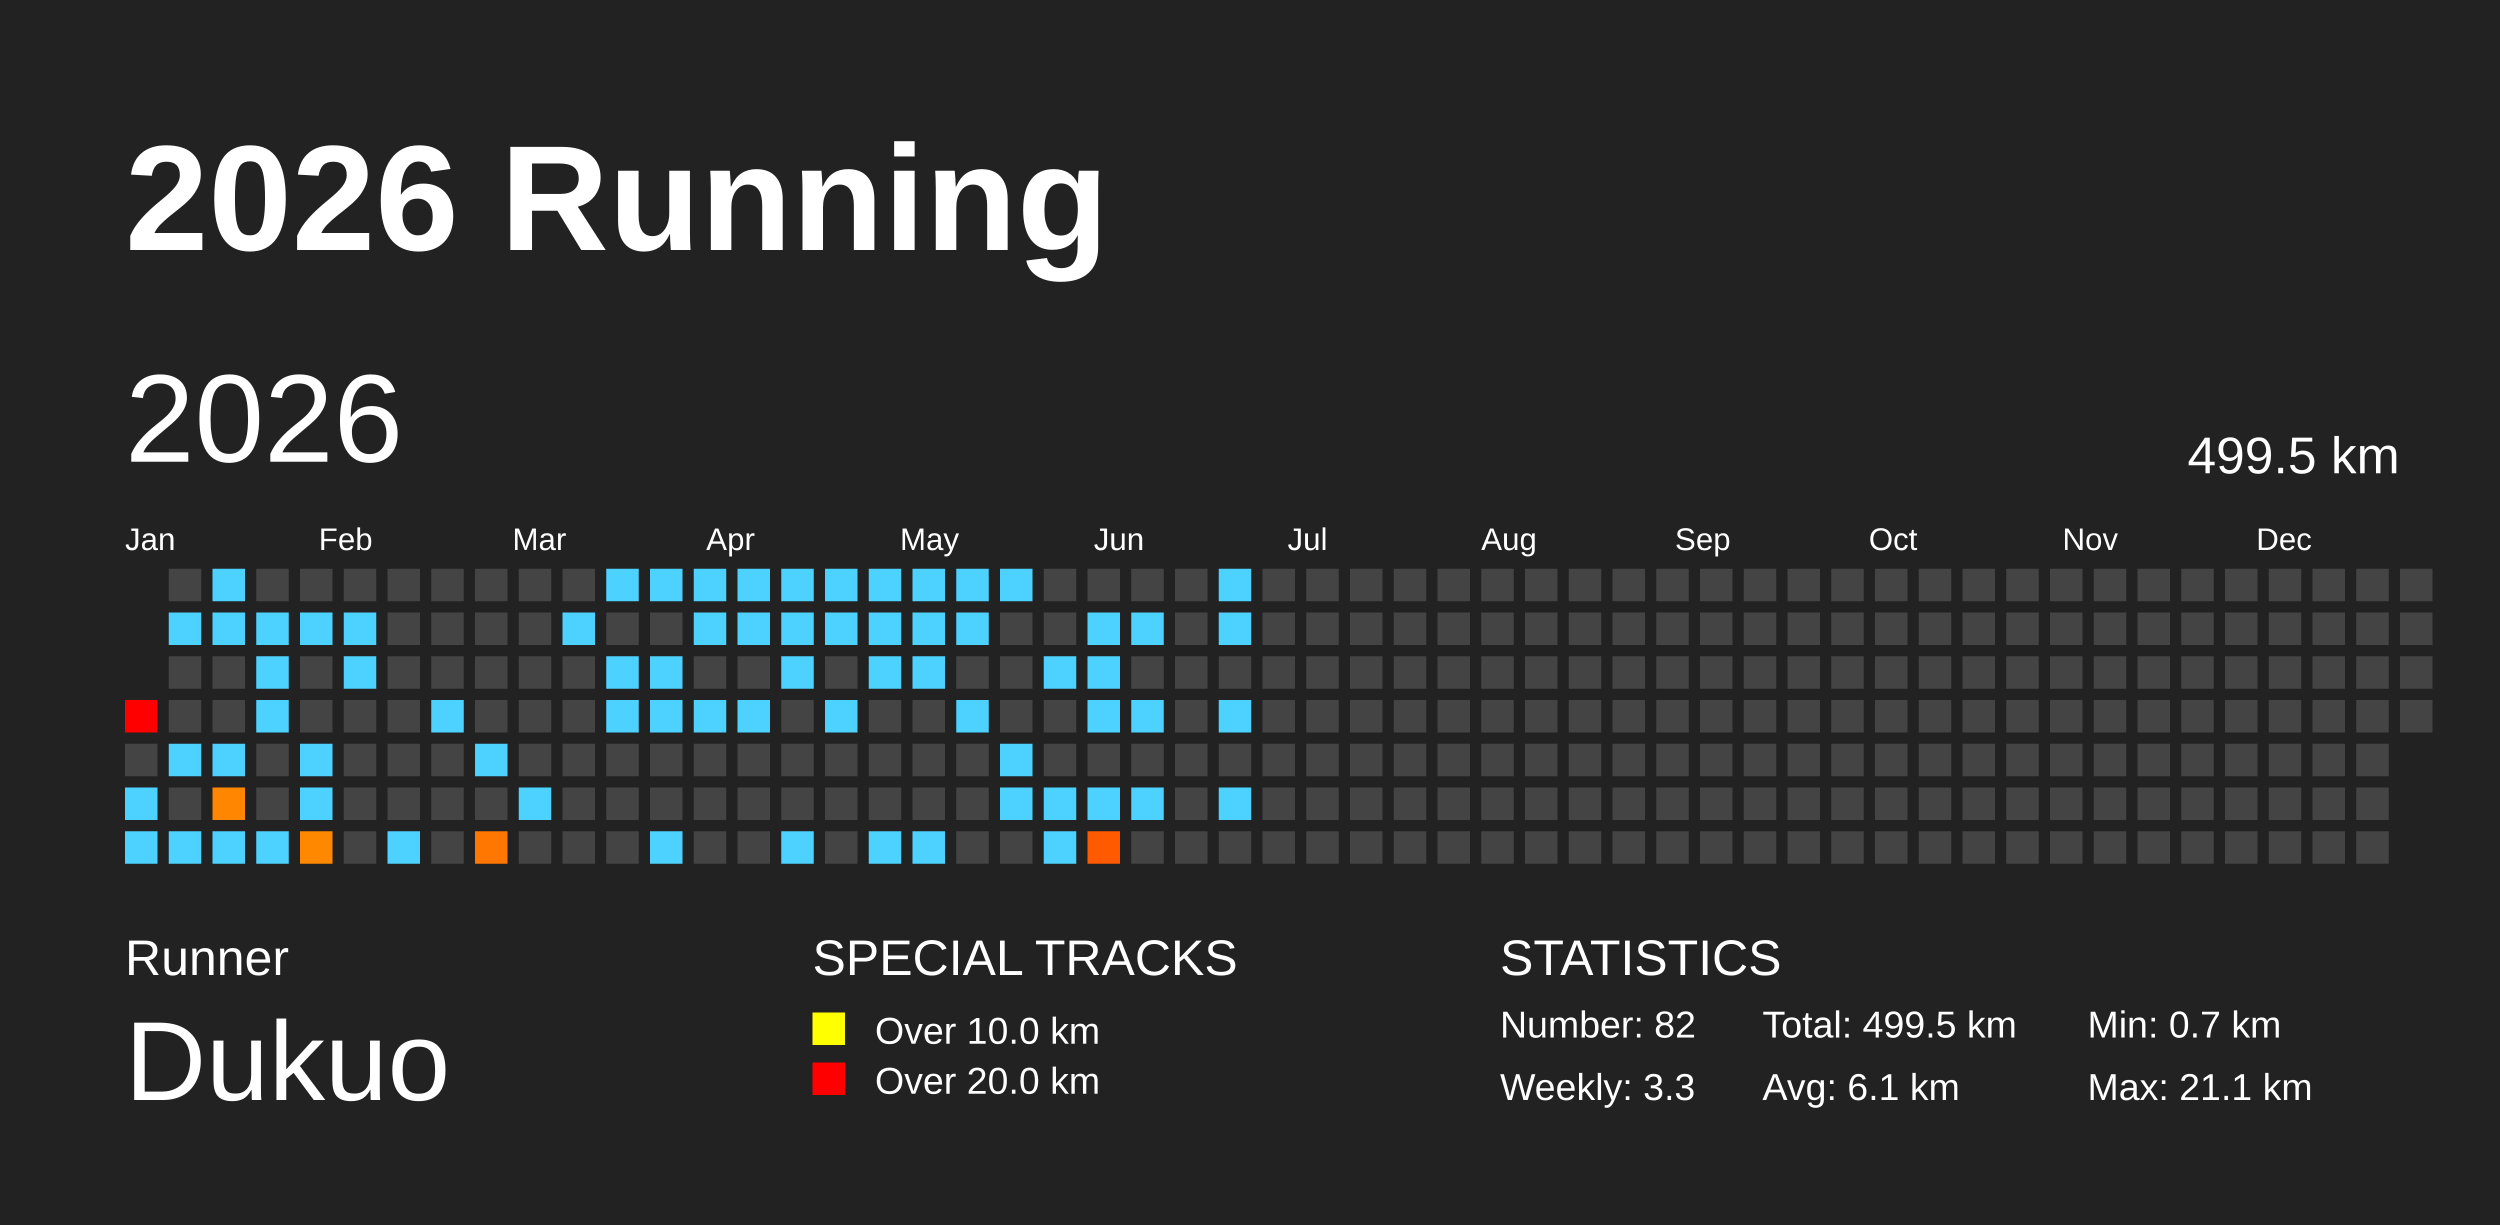
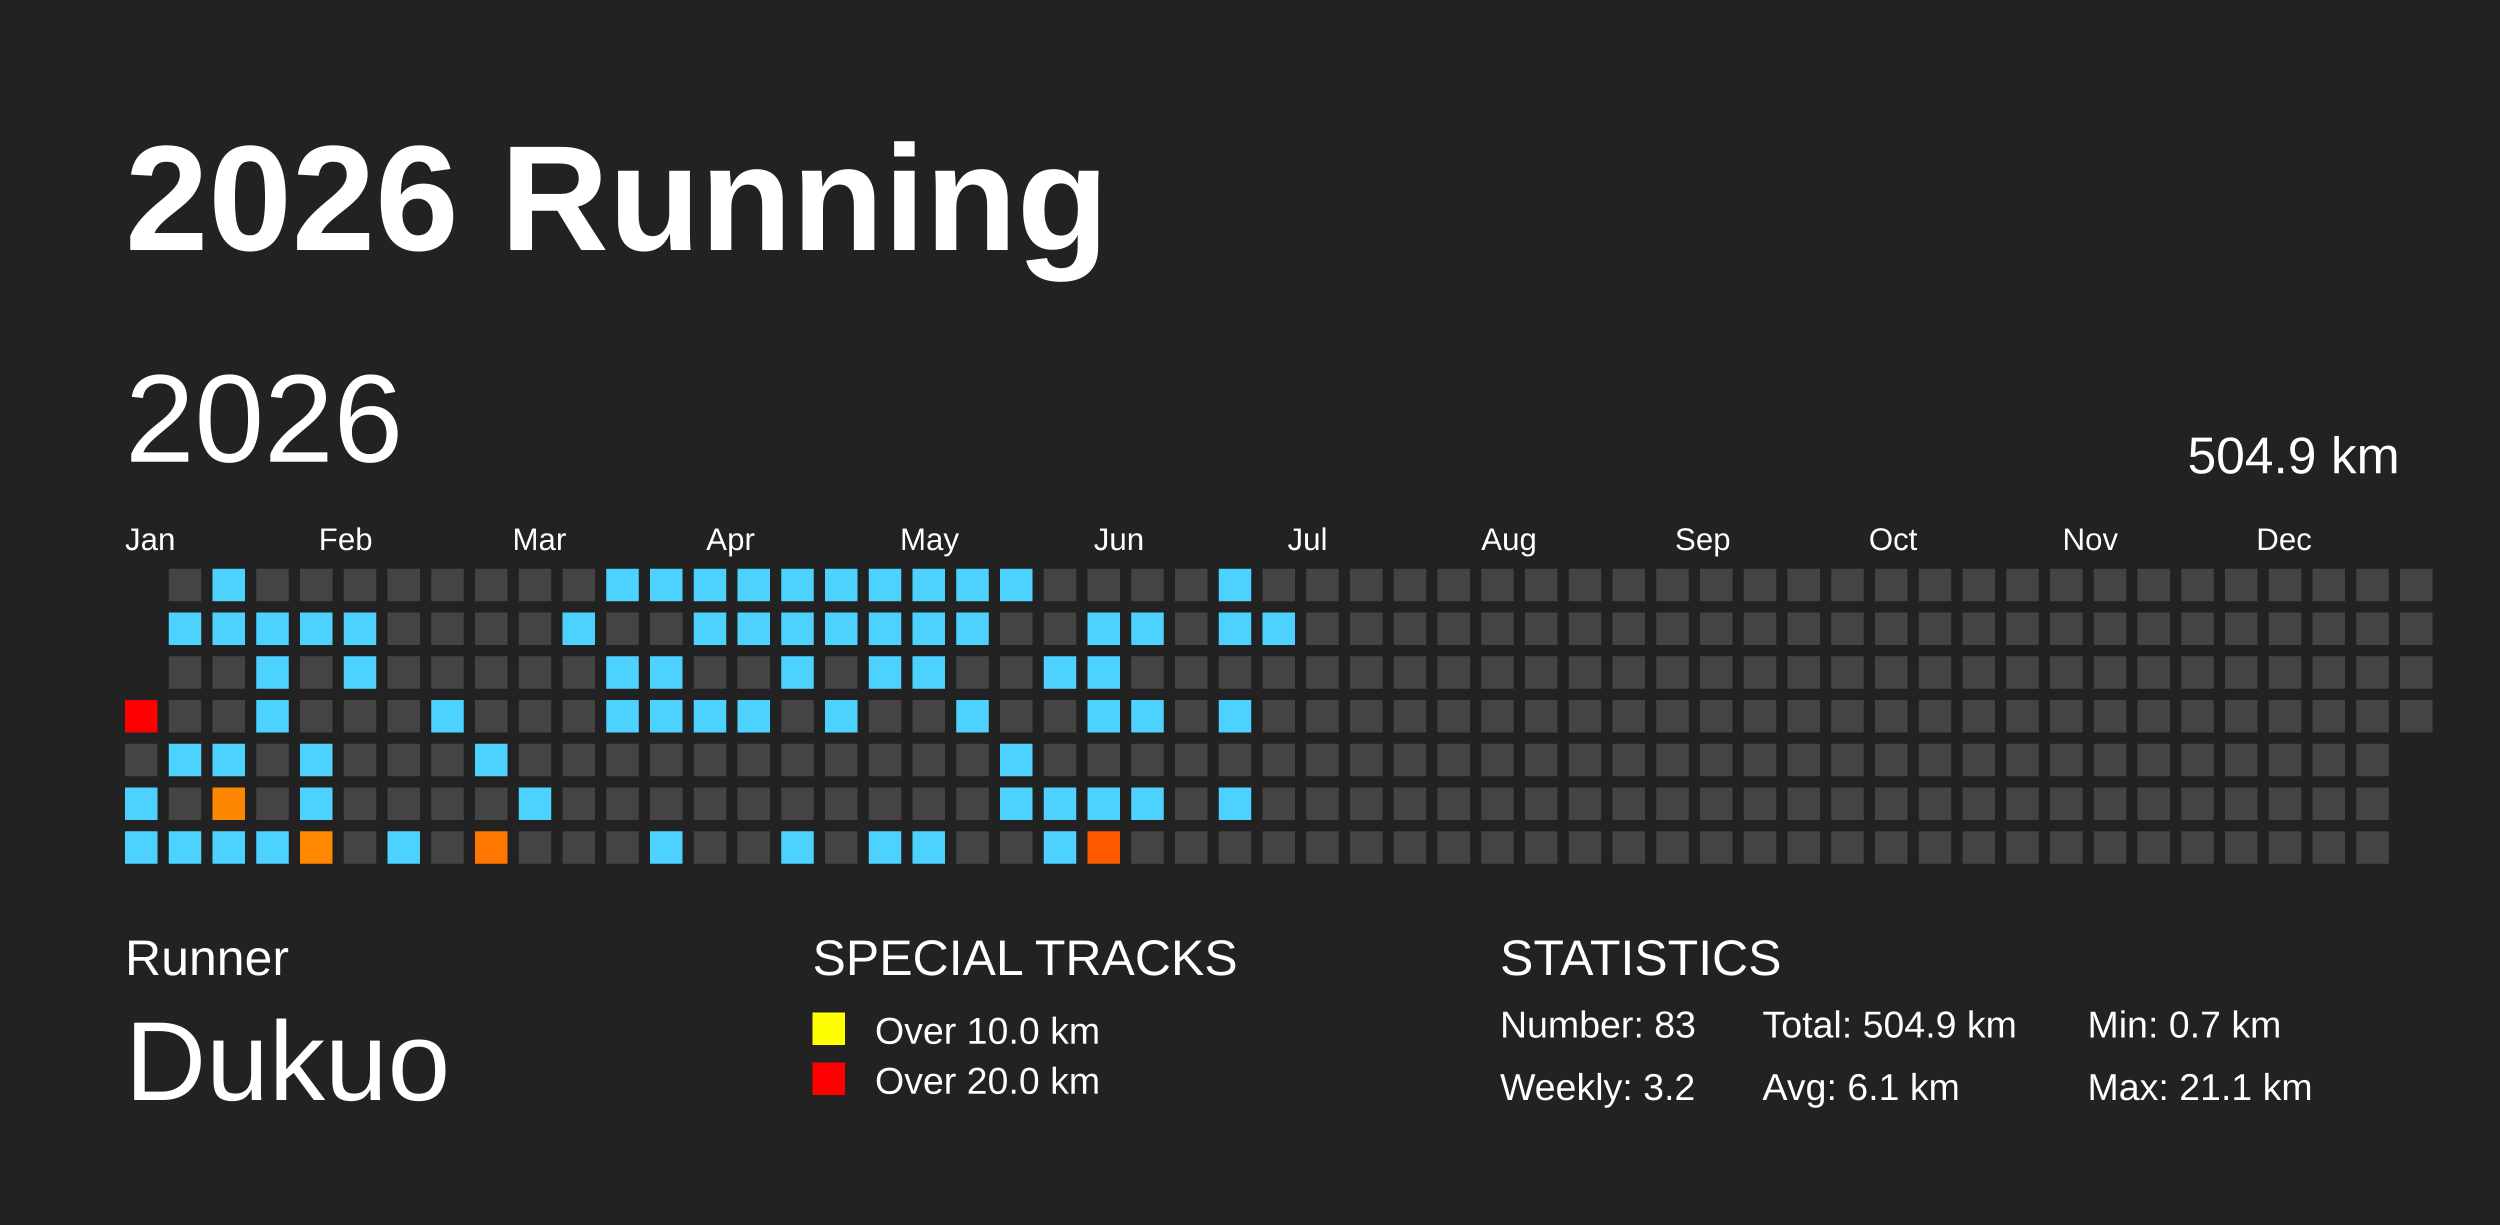
<svg xmlns="http://www.w3.org/2000/svg" baseProfile="full" height="98mm" version="1.1" viewBox="0,0,200,98" width="200mm">
  <defs>
    <pattern height="2" id="indoor-stripe" patternUnits="userSpaceOnUse" width="2">
      <line stroke="white" stroke-opacity="0.45" stroke-width="0.5" x1="0" x2="2" y1="2" y2="0" />
    </pattern>
  </defs>
  <rect fill="#222222" height="98" width="200" x="0" y="0" />
  <text fill="#FFFFFF" style="font-size:12px; font-family:Arial; font-weight:bold;" x="10" y="20">2026 Running</text>
  <text fill="#FFFFFF" style="font-size:4px; font-family:Arial" x="10" y="78">Runner</text>
  <text fill="#FFFFFF" style="font-size:9px; font-family:Arial" x="10" y="88">Dukuo</text>
  <text fill="#FFFFFF" style="font-size:4px; font-family:Arial" x="65" y="78">SPECIAL TRACKS</text>
  <rect fill="yellow" height="2.6" width="2.6" x="65" y="81" />
  <text fill="#FFFFFF" style="font-size:3px; font-family:Arial" x="70" y="83.5">Over 10.0 km</text>
  <rect fill="red" height="2.6" width="2.6" x="65" y="85" />
  <text fill="#FFFFFF" style="font-size:3px; font-family:Arial" x="70" y="87.5">Over 20.0 km</text>
  <text fill="#FFFFFF" style="font-size:4px; font-family:Arial" x="120" y="78">STATISTICS</text>
-   <text fill="#FFFFFF" style="font-size:3px; font-family:Arial" x="120" y="83">Number: 82</text>
-   <text fill="#FFFFFF" style="font-size:3px; font-family:Arial" x="120" y="88">Weekly: 3.3</text>
-   <text fill="#FFFFFF" style="font-size:3px; font-family:Arial" x="141" y="83">Total: 499.5 km</text>
+   <text fill="#FFFFFF" style="font-size:3px; font-family:Arial" x="120" y="83">Number: 83</text>
+   <text fill="#FFFFFF" style="font-size:3px; font-family:Arial" x="120" y="88">Weekly: 3.2</text>
+   <text fill="#FFFFFF" style="font-size:3px; font-family:Arial" x="141" y="83">Total: 504.9 km</text>
  <text fill="#FFFFFF" style="font-size:3px; font-family:Arial" x="141" y="88">Avg: 6.1 km</text>
  <text fill="#FFFFFF" style="font-size:3px; font-family:Arial" x="167" y="83">Min: 0.7 km</text>
  <text fill="#FFFFFF" style="font-size:3px; font-family:Arial" x="167" y="88">Max: 21.1 km</text>
  <text dominant-baseline="hanging" fill="#FFFFFF" style="font-size:10.0px; font-family:Arial;" x="10" y="30">2026</text>
-   <text dominant-baseline="hanging" fill="#FFFFFF" style="font-size:4.125px; font-family:Arial;" x="175" y="35">499.5 km</text>
+   <text dominant-baseline="hanging" fill="#FFFFFF" style="font-size:4.125px; font-family:Arial;" x="175" y="35">504.9 km</text>
  <text fill="#FFFFFF" style="font-size:2.5px; font-family:Arial" x="10.0" y="44">Jan</text>
  <text fill="#FFFFFF" style="font-size:2.5px; font-family:Arial" x="25.5" y="44">Feb</text>
  <text fill="#FFFFFF" style="font-size:2.5px; font-family:Arial" x="41.0" y="44">Mar</text>
  <text fill="#FFFFFF" style="font-size:2.5px; font-family:Arial" x="56.5" y="44">Apr</text>
  <text fill="#FFFFFF" style="font-size:2.5px; font-family:Arial" x="72.0" y="44">May</text>
  <text fill="#FFFFFF" style="font-size:2.5px; font-family:Arial" x="87.5" y="44">Jun</text>
  <text fill="#FFFFFF" style="font-size:2.5px; font-family:Arial" x="103.0" y="44">Jul</text>
  <text fill="#FFFFFF" style="font-size:2.5px; font-family:Arial" x="118.5" y="44">Aug</text>
  <text fill="#FFFFFF" style="font-size:2.5px; font-family:Arial" x="134.0" y="44">Sep</text>
  <text fill="#FFFFFF" style="font-size:2.5px; font-family:Arial" x="149.5" y="44">Oct</text>
  <text fill="#FFFFFF" style="font-size:2.5px; font-family:Arial" x="165.0" y="44">Nov</text>
  <text fill="#FFFFFF" style="font-size:2.5px; font-family:Arial" x="180.5" y="44">Dec</text>
  <rect fill="red" height="2.6" width="2.6" x="10.0" y="56.0" />
  <rect fill="#444444" height="2.6" width="2.6" x="10.0" y="59.5" />
  <rect fill="#4dd2ff" height="2.6" width="2.6" x="10.0" y="63.0" />
  <rect fill="#4dd2ff" height="2.6" width="2.6" x="10.0" y="66.5" />
  <rect fill="#444444" height="2.6" width="2.6" x="13.5" y="45.5" />
  <rect fill="#4dd2ff" height="2.6" width="2.6" x="13.5" y="49.0" />
  <rect fill="#444444" height="2.6" width="2.6" x="13.5" y="52.5" />
  <rect fill="#444444" height="2.6" width="2.6" x="13.5" y="56.0" />
  <rect fill="#4dd2ff" height="2.6" width="2.6" x="13.5" y="59.5" />
  <rect fill="#444444" height="2.6" width="2.6" x="13.5" y="63.0" />
  <rect fill="#4dd2ff" height="2.6" width="2.6" x="13.5" y="66.5" />
  <rect fill="#4dd2ff" height="2.6" width="2.6" x="17.0" y="45.5" />
  <rect fill="#4dd2ff" height="2.6" width="2.6" x="17.0" y="49.0" />
  <rect fill="#444444" height="2.6" width="2.6" x="17.0" y="52.5" />
  <rect fill="#444444" height="2.6" width="2.6" x="17.0" y="56.0" />
  <rect fill="#4dd2ff" height="2.6" width="2.6" x="17.0" y="59.5" />
  <rect fill="#ff8600" height="2.6" width="2.6" x="17.0" y="63.0" />
  <rect fill="#4dd2ff" height="2.6" width="2.6" x="17.0" y="66.5" />
  <rect fill="#444444" height="2.6" width="2.6" x="20.5" y="45.5" />
  <rect fill="#4dd2ff" height="2.6" width="2.6" x="20.5" y="49.0" />
  <rect fill="#4dd2ff" height="2.6" width="2.6" x="20.5" y="52.5" />
  <rect fill="#4dd2ff" height="2.6" width="2.6" x="20.5" y="56.0" />
  <rect fill="#444444" height="2.6" width="2.6" x="20.5" y="59.5" />
  <rect fill="#444444" height="2.6" width="2.6" x="20.5" y="63.0" />
  <rect fill="#4dd2ff" height="2.6" width="2.6" x="20.5" y="66.5" />
  <rect fill="#444444" height="2.6" width="2.6" x="24.0" y="45.5" />
  <rect fill="#4dd2ff" height="2.6" width="2.6" x="24.0" y="49.0" />
  <rect fill="#444444" height="2.6" width="2.6" x="24.0" y="52.5" />
  <rect fill="#444444" height="2.6" width="2.6" x="24.0" y="56.0" />
  <rect fill="#4dd2ff" height="2.6" width="2.6" x="24.0" y="59.5" />
  <rect fill="#4dd2ff" height="2.6" width="2.6" x="24.0" y="63.0" />
  <rect fill="#ff8800" height="2.6" width="2.6" x="24.0" y="66.5" />
  <rect fill="#444444" height="2.6" width="2.6" x="27.5" y="45.5" />
  <rect fill="#4dd2ff" height="2.6" width="2.6" x="27.5" y="49.0" />
  <rect fill="#4dd2ff" height="2.6" width="2.6" x="27.5" y="52.5" />
  <rect fill="#444444" height="2.6" width="2.6" x="27.5" y="56.0" />
  <rect fill="#444444" height="2.6" width="2.6" x="27.5" y="59.5" />
  <rect fill="#444444" height="2.6" width="2.6" x="27.5" y="63.0" />
  <rect fill="#444444" height="2.6" width="2.6" x="27.5" y="66.5" />
  <rect fill="#444444" height="2.6" width="2.6" x="31.0" y="45.5" />
  <rect fill="#444444" height="2.6" width="2.6" x="31.0" y="49.0" />
  <rect fill="#444444" height="2.6" width="2.6" x="31.0" y="52.5" />
  <rect fill="#444444" height="2.6" width="2.6" x="31.0" y="56.0" />
  <rect fill="#444444" height="2.6" width="2.6" x="31.0" y="59.5" />
  <rect fill="#444444" height="2.6" width="2.6" x="31.0" y="63.0" />
  <rect fill="#4dd2ff" height="2.6" width="2.6" x="31.0" y="66.5" />
  <rect fill="#444444" height="2.6" width="2.6" x="34.5" y="45.5" />
  <rect fill="#444444" height="2.6" width="2.6" x="34.5" y="49.0" />
  <rect fill="#444444" height="2.6" width="2.6" x="34.5" y="52.5" />
  <rect fill="#4dd2ff" height="2.6" width="2.6" x="34.5" y="56.0" />
  <rect fill="#444444" height="2.6" width="2.6" x="34.5" y="59.5" />
  <rect fill="#444444" height="2.6" width="2.6" x="34.5" y="63.0" />
  <rect fill="#444444" height="2.6" width="2.6" x="34.5" y="66.5" />
  <rect fill="#444444" height="2.6" width="2.6" x="38.0" y="45.5" />
  <rect fill="#444444" height="2.6" width="2.6" x="38.0" y="49.0" />
  <rect fill="#444444" height="2.6" width="2.6" x="38.0" y="52.5" />
  <rect fill="#444444" height="2.6" width="2.6" x="38.0" y="56.0" />
  <rect fill="#4dd2ff" height="2.6" width="2.6" x="38.0" y="59.5" />
  <rect fill="#444444" height="2.6" width="2.6" x="38.0" y="63.0" />
  <rect fill="#ff7600" height="2.6" width="2.6" x="38.0" y="66.5" />
  <rect fill="#444444" height="2.6" width="2.6" x="41.5" y="45.5" />
  <rect fill="#444444" height="2.6" width="2.6" x="41.5" y="49.0" />
  <rect fill="#444444" height="2.6" width="2.6" x="41.5" y="52.5" />
  <rect fill="#444444" height="2.6" width="2.6" x="41.5" y="56.0" />
  <rect fill="#444444" height="2.6" width="2.6" x="41.5" y="59.5" />
  <rect fill="#4dd2ff" height="2.6" width="2.6" x="41.5" y="63.0" />
  <rect fill="#444444" height="2.6" width="2.6" x="41.5" y="66.5" />
  <rect fill="#444444" height="2.6" width="2.6" x="45.0" y="45.5" />
  <rect fill="#4dd2ff" height="2.6" width="2.6" x="45.0" y="49.0" />
  <rect fill="#444444" height="2.6" width="2.6" x="45.0" y="52.5" />
  <rect fill="#444444" height="2.6" width="2.6" x="45.0" y="56.0" />
  <rect fill="#444444" height="2.6" width="2.6" x="45.0" y="59.5" />
  <rect fill="#444444" height="2.6" width="2.6" x="45.0" y="63.0" />
  <rect fill="#444444" height="2.6" width="2.6" x="45.0" y="66.5" />
  <rect fill="#4dd2ff" height="2.6" width="2.6" x="48.5" y="45.5" />
  <rect fill="#444444" height="2.6" width="2.6" x="48.5" y="49.0" />
  <rect fill="#4dd2ff" height="2.6" width="2.6" x="48.5" y="52.5" />
  <rect fill="#4dd2ff" height="2.6" width="2.6" x="48.5" y="56.0" />
  <rect fill="#444444" height="2.6" width="2.6" x="48.5" y="59.5" />
  <rect fill="#444444" height="2.6" width="2.6" x="48.5" y="63.0" />
  <rect fill="#444444" height="2.6" width="2.6" x="48.5" y="66.5" />
  <rect fill="#4dd2ff" height="2.6" width="2.6" x="52.0" y="45.5" />
  <rect fill="#444444" height="2.6" width="2.6" x="52.0" y="49.0" />
  <rect fill="#4dd2ff" height="2.6" width="2.6" x="52.0" y="52.5" />
  <rect fill="#4dd2ff" height="2.6" width="2.6" x="52.0" y="56.0" />
  <rect fill="#444444" height="2.6" width="2.6" x="52.0" y="59.5" />
  <rect fill="#444444" height="2.6" width="2.6" x="52.0" y="63.0" />
  <rect fill="#4dd2ff" height="2.6" width="2.6" x="52.0" y="66.5" />
  <rect fill="#4dd2ff" height="2.6" width="2.6" x="55.5" y="45.5" />
  <rect fill="#4dd2ff" height="2.6" width="2.6" x="55.5" y="49.0" />
  <rect fill="#444444" height="2.6" width="2.6" x="55.5" y="52.5" />
  <rect fill="#4dd2ff" height="2.6" width="2.6" x="55.5" y="56.0" />
  <rect fill="#444444" height="2.6" width="2.6" x="55.5" y="59.5" />
  <rect fill="#444444" height="2.6" width="2.6" x="55.5" y="63.0" />
  <rect fill="#444444" height="2.6" width="2.6" x="55.5" y="66.5" />
  <rect fill="#4dd2ff" height="2.6" width="2.6" x="59.0" y="45.5" />
  <rect fill="#4dd2ff" height="2.6" width="2.6" x="59.0" y="49.0" />
  <rect fill="#444444" height="2.6" width="2.6" x="59.0" y="52.5" />
  <rect fill="#4dd2ff" height="2.6" width="2.6" x="59.0" y="56.0" />
  <rect fill="#444444" height="2.6" width="2.6" x="59.0" y="59.5" />
  <rect fill="#444444" height="2.6" width="2.6" x="59.0" y="63.0" />
  <rect fill="#444444" height="2.6" width="2.6" x="59.0" y="66.5" />
  <rect fill="#4dd2ff" height="2.6" width="2.6" x="62.5" y="45.5" />
  <rect fill="#4dd2ff" height="2.6" width="2.6" x="62.5" y="49.0" />
  <rect fill="#4dd2ff" height="2.6" width="2.6" x="62.5" y="52.5" />
  <rect fill="#444444" height="2.6" width="2.6" x="62.5" y="56.0" />
  <rect fill="#444444" height="2.6" width="2.6" x="62.5" y="59.5" />
  <rect fill="#444444" height="2.6" width="2.6" x="62.5" y="63.0" />
  <rect fill="#4dd2ff" height="2.6" width="2.6" x="62.5" y="66.5" />
  <rect fill="#4dd2ff" height="2.6" width="2.6" x="66.0" y="45.5" />
  <rect fill="#4dd2ff" height="2.6" width="2.6" x="66.0" y="49.0" />
  <rect fill="#444444" height="2.6" width="2.6" x="66.0" y="52.5" />
  <rect fill="#4dd2ff" height="2.6" width="2.6" x="66.0" y="56.0" />
  <rect fill="#444444" height="2.6" width="2.6" x="66.0" y="59.5" />
  <rect fill="#444444" height="2.6" width="2.6" x="66.0" y="63.0" />
  <rect fill="#444444" height="2.6" width="2.6" x="66.0" y="66.5" />
  <rect fill="#4dd2ff" height="2.6" width="2.6" x="69.5" y="45.5" />
  <rect fill="#4dd2ff" height="2.6" width="2.6" x="69.5" y="49.0" />
  <rect fill="#4dd2ff" height="2.6" width="2.6" x="69.5" y="52.5" />
  <rect fill="#444444" height="2.6" width="2.6" x="69.5" y="56.0" />
  <rect fill="#444444" height="2.6" width="2.6" x="69.5" y="59.5" />
  <rect fill="#444444" height="2.6" width="2.6" x="69.5" y="63.0" />
  <rect fill="#4dd2ff" height="2.6" width="2.6" x="69.5" y="66.5" />
  <rect fill="#4dd2ff" height="2.6" width="2.6" x="73.0" y="45.5" />
  <rect fill="#4dd2ff" height="2.6" width="2.6" x="73.0" y="49.0" />
  <rect fill="#4dd2ff" height="2.6" width="2.6" x="73.0" y="52.5" />
  <rect fill="#444444" height="2.6" width="2.6" x="73.0" y="56.0" />
  <rect fill="#444444" height="2.6" width="2.6" x="73.0" y="59.5" />
  <rect fill="#444444" height="2.6" width="2.6" x="73.0" y="63.0" />
  <rect fill="#4dd2ff" height="2.6" width="2.6" x="73.0" y="66.5" />
  <rect fill="#4dd2ff" height="2.6" width="2.6" x="76.5" y="45.5" />
  <rect fill="#4dd2ff" height="2.6" width="2.6" x="76.5" y="49.0" />
  <rect fill="#444444" height="2.6" width="2.6" x="76.5" y="52.5" />
  <rect fill="#4dd2ff" height="2.6" width="2.6" x="76.5" y="56.0" />
  <rect fill="#444444" height="2.6" width="2.6" x="76.5" y="59.5" />
  <rect fill="#444444" height="2.6" width="2.6" x="76.5" y="63.0" />
  <rect fill="#444444" height="2.6" width="2.6" x="76.5" y="66.5" />
  <rect fill="#4dd2ff" height="2.6" width="2.6" x="80.0" y="45.5" />
  <rect fill="#444444" height="2.6" width="2.6" x="80.0" y="49.0" />
  <rect fill="#444444" height="2.6" width="2.6" x="80.0" y="52.5" />
  <rect fill="#444444" height="2.6" width="2.6" x="80.0" y="56.0" />
  <rect fill="#4dd2ff" height="2.6" width="2.6" x="80.0" y="59.5" />
  <rect fill="#4dd2ff" height="2.6" width="2.6" x="80.0" y="63.0" />
  <rect fill="#444444" height="2.6" width="2.6" x="80.0" y="66.5" />
  <rect fill="#444444" height="2.6" width="2.6" x="83.5" y="45.5" />
  <rect fill="#444444" height="2.6" width="2.6" x="83.5" y="49.0" />
  <rect fill="#4dd2ff" height="2.6" width="2.6" x="83.5" y="52.5" />
  <rect fill="#444444" height="2.6" width="2.6" x="83.5" y="56.0" />
  <rect fill="#444444" height="2.6" width="2.6" x="83.5" y="59.5" />
  <rect fill="#4dd2ff" height="2.6" width="2.6" x="83.5" y="63.0" />
  <rect fill="#4dd2ff" height="2.6" width="2.6" x="83.5" y="66.5" />
  <rect fill="#444444" height="2.6" width="2.6" x="87.0" y="45.5" />
  <rect fill="#4dd2ff" height="2.6" width="2.6" x="87.0" y="49.0" />
  <rect fill="#4dd2ff" height="2.6" width="2.6" x="87.0" y="52.5" />
  <rect fill="#4dd2ff" height="2.6" width="2.6" x="87.0" y="56.0" />
  <rect fill="#444444" height="2.6" width="2.6" x="87.0" y="59.5" />
  <rect fill="#4dd2ff" height="2.6" width="2.6" x="87.0" y="63.0" />
  <rect fill="#ff5a00" height="2.6" width="2.6" x="87.0" y="66.5" />
  <rect fill="#444444" height="2.6" width="2.6" x="90.5" y="45.5" />
  <rect fill="#4dd2ff" height="2.6" width="2.6" x="90.5" y="49.0" />
  <rect fill="#444444" height="2.6" width="2.6" x="90.5" y="52.5" />
  <rect fill="#4dd2ff" height="2.6" width="2.6" x="90.5" y="56.0" />
  <rect fill="#444444" height="2.6" width="2.6" x="90.5" y="59.5" />
  <rect fill="#4dd2ff" height="2.6" width="2.6" x="90.5" y="63.0" />
  <rect fill="#444444" height="2.6" width="2.6" x="90.5" y="66.5" />
  <rect fill="#444444" height="2.6" width="2.6" x="94.0" y="45.5" />
  <rect fill="#444444" height="2.6" width="2.6" x="94.0" y="49.0" />
  <rect fill="#444444" height="2.6" width="2.6" x="94.0" y="52.5" />
  <rect fill="#444444" height="2.6" width="2.6" x="94.0" y="56.0" />
  <rect fill="#444444" height="2.6" width="2.6" x="94.0" y="59.5" />
  <rect fill="#444444" height="2.6" width="2.6" x="94.0" y="63.0" />
  <rect fill="#444444" height="2.6" width="2.6" x="94.0" y="66.5" />
  <rect fill="#4dd2ff" height="2.6" width="2.6" x="97.5" y="45.5" />
  <rect fill="#4dd2ff" height="2.6" width="2.6" x="97.5" y="49.0" />
  <rect fill="#444444" height="2.6" width="2.6" x="97.5" y="52.5" />
  <rect fill="#4dd2ff" height="2.6" width="2.6" x="97.5" y="56.0" />
  <rect fill="#444444" height="2.6" width="2.6" x="97.5" y="59.5" />
  <rect fill="#4dd2ff" height="2.6" width="2.6" x="97.5" y="63.0" />
  <rect fill="#444444" height="2.6" width="2.6" x="97.5" y="66.5" />
  <rect fill="#444444" height="2.6" width="2.6" x="101.0" y="45.5" />
-   <rect fill="#444444" height="2.6" width="2.6" x="101.0" y="49.0" />
+   <rect fill="#4dd2ff" height="2.6" width="2.6" x="101.0" y="49.0" />
  <rect fill="#444444" height="2.6" width="2.6" x="101.0" y="52.5" />
  <rect fill="#444444" height="2.6" width="2.6" x="101.0" y="56.0" />
  <rect fill="#444444" height="2.6" width="2.6" x="101.0" y="59.5" />
  <rect fill="#444444" height="2.6" width="2.6" x="101.0" y="63.0" />
  <rect fill="#444444" height="2.6" width="2.6" x="101.0" y="66.5" />
  <rect fill="#444444" height="2.6" width="2.6" x="104.5" y="45.5" />
  <rect fill="#444444" height="2.6" width="2.6" x="104.5" y="49.0" />
  <rect fill="#444444" height="2.6" width="2.6" x="104.5" y="52.5" />
  <rect fill="#444444" height="2.6" width="2.6" x="104.5" y="56.0" />
  <rect fill="#444444" height="2.6" width="2.6" x="104.5" y="59.5" />
  <rect fill="#444444" height="2.6" width="2.6" x="104.5" y="63.0" />
  <rect fill="#444444" height="2.6" width="2.6" x="104.5" y="66.5" />
  <rect fill="#444444" height="2.6" width="2.6" x="108.0" y="45.5" />
  <rect fill="#444444" height="2.6" width="2.6" x="108.0" y="49.0" />
  <rect fill="#444444" height="2.6" width="2.6" x="108.0" y="52.5" />
  <rect fill="#444444" height="2.6" width="2.6" x="108.0" y="56.0" />
  <rect fill="#444444" height="2.6" width="2.6" x="108.0" y="59.5" />
  <rect fill="#444444" height="2.6" width="2.6" x="108.0" y="63.0" />
  <rect fill="#444444" height="2.6" width="2.6" x="108.0" y="66.5" />
  <rect fill="#444444" height="2.6" width="2.6" x="111.5" y="45.5" />
  <rect fill="#444444" height="2.6" width="2.6" x="111.5" y="49.0" />
  <rect fill="#444444" height="2.6" width="2.6" x="111.5" y="52.5" />
  <rect fill="#444444" height="2.6" width="2.6" x="111.5" y="56.0" />
  <rect fill="#444444" height="2.6" width="2.6" x="111.5" y="59.5" />
  <rect fill="#444444" height="2.6" width="2.6" x="111.5" y="63.0" />
  <rect fill="#444444" height="2.6" width="2.6" x="111.5" y="66.5" />
  <rect fill="#444444" height="2.6" width="2.6" x="115.0" y="45.5" />
  <rect fill="#444444" height="2.6" width="2.6" x="115.0" y="49.0" />
  <rect fill="#444444" height="2.6" width="2.6" x="115.0" y="52.5" />
  <rect fill="#444444" height="2.6" width="2.6" x="115.0" y="56.0" />
  <rect fill="#444444" height="2.6" width="2.6" x="115.0" y="59.5" />
  <rect fill="#444444" height="2.6" width="2.6" x="115.0" y="63.0" />
  <rect fill="#444444" height="2.6" width="2.6" x="115.0" y="66.5" />
  <rect fill="#444444" height="2.6" width="2.6" x="118.5" y="45.5" />
  <rect fill="#444444" height="2.6" width="2.6" x="118.5" y="49.0" />
  <rect fill="#444444" height="2.6" width="2.6" x="118.5" y="52.5" />
  <rect fill="#444444" height="2.6" width="2.6" x="118.5" y="56.0" />
  <rect fill="#444444" height="2.6" width="2.6" x="118.5" y="59.5" />
  <rect fill="#444444" height="2.6" width="2.6" x="118.5" y="63.0" />
  <rect fill="#444444" height="2.6" width="2.6" x="118.5" y="66.5" />
  <rect fill="#444444" height="2.6" width="2.6" x="122.0" y="45.5" />
  <rect fill="#444444" height="2.6" width="2.6" x="122.0" y="49.0" />
  <rect fill="#444444" height="2.6" width="2.6" x="122.0" y="52.5" />
  <rect fill="#444444" height="2.6" width="2.6" x="122.0" y="56.0" />
  <rect fill="#444444" height="2.6" width="2.6" x="122.0" y="59.5" />
  <rect fill="#444444" height="2.6" width="2.6" x="122.0" y="63.0" />
  <rect fill="#444444" height="2.6" width="2.6" x="122.0" y="66.5" />
  <rect fill="#444444" height="2.6" width="2.6" x="125.5" y="45.5" />
  <rect fill="#444444" height="2.6" width="2.6" x="125.5" y="49.0" />
  <rect fill="#444444" height="2.6" width="2.6" x="125.5" y="52.5" />
  <rect fill="#444444" height="2.6" width="2.6" x="125.5" y="56.0" />
  <rect fill="#444444" height="2.6" width="2.6" x="125.5" y="59.5" />
  <rect fill="#444444" height="2.6" width="2.6" x="125.5" y="63.0" />
  <rect fill="#444444" height="2.6" width="2.6" x="125.5" y="66.5" />
  <rect fill="#444444" height="2.6" width="2.6" x="129.0" y="45.5" />
  <rect fill="#444444" height="2.6" width="2.6" x="129.0" y="49.0" />
  <rect fill="#444444" height="2.6" width="2.6" x="129.0" y="52.5" />
  <rect fill="#444444" height="2.6" width="2.6" x="129.0" y="56.0" />
  <rect fill="#444444" height="2.6" width="2.6" x="129.0" y="59.5" />
  <rect fill="#444444" height="2.6" width="2.6" x="129.0" y="63.0" />
  <rect fill="#444444" height="2.6" width="2.6" x="129.0" y="66.5" />
  <rect fill="#444444" height="2.6" width="2.6" x="132.5" y="45.5" />
  <rect fill="#444444" height="2.6" width="2.6" x="132.5" y="49.0" />
  <rect fill="#444444" height="2.6" width="2.6" x="132.5" y="52.5" />
  <rect fill="#444444" height="2.6" width="2.6" x="132.5" y="56.0" />
  <rect fill="#444444" height="2.6" width="2.6" x="132.5" y="59.5" />
  <rect fill="#444444" height="2.6" width="2.6" x="132.5" y="63.0" />
  <rect fill="#444444" height="2.6" width="2.6" x="132.5" y="66.5" />
  <rect fill="#444444" height="2.6" width="2.6" x="136.0" y="45.5" />
  <rect fill="#444444" height="2.6" width="2.6" x="136.0" y="49.0" />
  <rect fill="#444444" height="2.6" width="2.6" x="136.0" y="52.5" />
  <rect fill="#444444" height="2.6" width="2.6" x="136.0" y="56.0" />
  <rect fill="#444444" height="2.6" width="2.6" x="136.0" y="59.5" />
  <rect fill="#444444" height="2.6" width="2.6" x="136.0" y="63.0" />
  <rect fill="#444444" height="2.6" width="2.6" x="136.0" y="66.5" />
  <rect fill="#444444" height="2.6" width="2.6" x="139.5" y="45.5" />
  <rect fill="#444444" height="2.6" width="2.6" x="139.5" y="49.0" />
  <rect fill="#444444" height="2.6" width="2.6" x="139.5" y="52.5" />
  <rect fill="#444444" height="2.6" width="2.6" x="139.5" y="56.0" />
  <rect fill="#444444" height="2.6" width="2.6" x="139.5" y="59.5" />
  <rect fill="#444444" height="2.6" width="2.6" x="139.5" y="63.0" />
  <rect fill="#444444" height="2.6" width="2.6" x="139.5" y="66.5" />
  <rect fill="#444444" height="2.6" width="2.6" x="143.0" y="45.5" />
  <rect fill="#444444" height="2.6" width="2.6" x="143.0" y="49.0" />
  <rect fill="#444444" height="2.6" width="2.6" x="143.0" y="52.5" />
  <rect fill="#444444" height="2.6" width="2.6" x="143.0" y="56.0" />
  <rect fill="#444444" height="2.6" width="2.6" x="143.0" y="59.5" />
  <rect fill="#444444" height="2.6" width="2.6" x="143.0" y="63.0" />
  <rect fill="#444444" height="2.6" width="2.6" x="143.0" y="66.5" />
  <rect fill="#444444" height="2.6" width="2.6" x="146.5" y="45.5" />
  <rect fill="#444444" height="2.6" width="2.6" x="146.5" y="49.0" />
  <rect fill="#444444" height="2.6" width="2.6" x="146.5" y="52.5" />
  <rect fill="#444444" height="2.6" width="2.6" x="146.5" y="56.0" />
  <rect fill="#444444" height="2.6" width="2.6" x="146.5" y="59.5" />
  <rect fill="#444444" height="2.6" width="2.6" x="146.5" y="63.0" />
  <rect fill="#444444" height="2.6" width="2.6" x="146.5" y="66.5" />
  <rect fill="#444444" height="2.6" width="2.6" x="150.0" y="45.5" />
  <rect fill="#444444" height="2.6" width="2.6" x="150.0" y="49.0" />
  <rect fill="#444444" height="2.6" width="2.6" x="150.0" y="52.5" />
  <rect fill="#444444" height="2.6" width="2.6" x="150.0" y="56.0" />
  <rect fill="#444444" height="2.6" width="2.6" x="150.0" y="59.5" />
  <rect fill="#444444" height="2.6" width="2.6" x="150.0" y="63.0" />
  <rect fill="#444444" height="2.6" width="2.6" x="150.0" y="66.5" />
  <rect fill="#444444" height="2.6" width="2.6" x="153.5" y="45.5" />
  <rect fill="#444444" height="2.6" width="2.6" x="153.5" y="49.0" />
  <rect fill="#444444" height="2.6" width="2.6" x="153.5" y="52.5" />
  <rect fill="#444444" height="2.6" width="2.6" x="153.5" y="56.0" />
  <rect fill="#444444" height="2.6" width="2.6" x="153.5" y="59.5" />
  <rect fill="#444444" height="2.6" width="2.6" x="153.5" y="63.0" />
  <rect fill="#444444" height="2.6" width="2.6" x="153.5" y="66.5" />
  <rect fill="#444444" height="2.6" width="2.6" x="157.0" y="45.5" />
  <rect fill="#444444" height="2.6" width="2.6" x="157.0" y="49.0" />
  <rect fill="#444444" height="2.6" width="2.6" x="157.0" y="52.5" />
  <rect fill="#444444" height="2.6" width="2.6" x="157.0" y="56.0" />
  <rect fill="#444444" height="2.6" width="2.6" x="157.0" y="59.5" />
  <rect fill="#444444" height="2.6" width="2.6" x="157.0" y="63.0" />
  <rect fill="#444444" height="2.6" width="2.6" x="157.0" y="66.5" />
  <rect fill="#444444" height="2.6" width="2.6" x="160.5" y="45.5" />
  <rect fill="#444444" height="2.6" width="2.6" x="160.5" y="49.0" />
  <rect fill="#444444" height="2.6" width="2.6" x="160.5" y="52.5" />
  <rect fill="#444444" height="2.6" width="2.6" x="160.5" y="56.0" />
  <rect fill="#444444" height="2.6" width="2.6" x="160.5" y="59.5" />
  <rect fill="#444444" height="2.6" width="2.6" x="160.5" y="63.0" />
  <rect fill="#444444" height="2.6" width="2.6" x="160.5" y="66.5" />
  <rect fill="#444444" height="2.6" width="2.6" x="164.0" y="45.5" />
  <rect fill="#444444" height="2.6" width="2.6" x="164.0" y="49.0" />
  <rect fill="#444444" height="2.6" width="2.6" x="164.0" y="52.5" />
  <rect fill="#444444" height="2.6" width="2.6" x="164.0" y="56.0" />
  <rect fill="#444444" height="2.6" width="2.6" x="164.0" y="59.5" />
  <rect fill="#444444" height="2.6" width="2.6" x="164.0" y="63.0" />
  <rect fill="#444444" height="2.6" width="2.6" x="164.0" y="66.5" />
  <rect fill="#444444" height="2.6" width="2.6" x="167.5" y="45.5" />
  <rect fill="#444444" height="2.6" width="2.6" x="167.5" y="49.0" />
  <rect fill="#444444" height="2.6" width="2.6" x="167.5" y="52.5" />
  <rect fill="#444444" height="2.6" width="2.6" x="167.5" y="56.0" />
  <rect fill="#444444" height="2.6" width="2.6" x="167.5" y="59.5" />
  <rect fill="#444444" height="2.6" width="2.6" x="167.5" y="63.0" />
  <rect fill="#444444" height="2.6" width="2.6" x="167.5" y="66.5" />
  <rect fill="#444444" height="2.6" width="2.6" x="171.0" y="45.5" />
  <rect fill="#444444" height="2.6" width="2.6" x="171.0" y="49.0" />
  <rect fill="#444444" height="2.6" width="2.6" x="171.0" y="52.5" />
  <rect fill="#444444" height="2.6" width="2.6" x="171.0" y="56.0" />
  <rect fill="#444444" height="2.6" width="2.6" x="171.0" y="59.5" />
  <rect fill="#444444" height="2.6" width="2.6" x="171.0" y="63.0" />
  <rect fill="#444444" height="2.6" width="2.6" x="171.0" y="66.5" />
  <rect fill="#444444" height="2.6" width="2.6" x="174.5" y="45.5" />
  <rect fill="#444444" height="2.6" width="2.6" x="174.5" y="49.0" />
  <rect fill="#444444" height="2.6" width="2.6" x="174.5" y="52.5" />
  <rect fill="#444444" height="2.6" width="2.6" x="174.5" y="56.0" />
  <rect fill="#444444" height="2.6" width="2.6" x="174.5" y="59.5" />
  <rect fill="#444444" height="2.6" width="2.6" x="174.5" y="63.0" />
  <rect fill="#444444" height="2.6" width="2.6" x="174.5" y="66.5" />
  <rect fill="#444444" height="2.6" width="2.6" x="178.0" y="45.5" />
  <rect fill="#444444" height="2.6" width="2.6" x="178.0" y="49.0" />
  <rect fill="#444444" height="2.6" width="2.6" x="178.0" y="52.5" />
  <rect fill="#444444" height="2.6" width="2.6" x="178.0" y="56.0" />
  <rect fill="#444444" height="2.6" width="2.6" x="178.0" y="59.5" />
  <rect fill="#444444" height="2.6" width="2.6" x="178.0" y="63.0" />
  <rect fill="#444444" height="2.6" width="2.6" x="178.0" y="66.5" />
  <rect fill="#444444" height="2.6" width="2.6" x="181.5" y="45.5" />
  <rect fill="#444444" height="2.6" width="2.6" x="181.5" y="49.0" />
  <rect fill="#444444" height="2.6" width="2.6" x="181.5" y="52.5" />
  <rect fill="#444444" height="2.6" width="2.6" x="181.5" y="56.0" />
  <rect fill="#444444" height="2.6" width="2.6" x="181.5" y="59.5" />
  <rect fill="#444444" height="2.6" width="2.6" x="181.5" y="63.0" />
  <rect fill="#444444" height="2.6" width="2.6" x="181.5" y="66.5" />
  <rect fill="#444444" height="2.6" width="2.6" x="185.0" y="45.5" />
  <rect fill="#444444" height="2.6" width="2.6" x="185.0" y="49.0" />
  <rect fill="#444444" height="2.6" width="2.6" x="185.0" y="52.5" />
  <rect fill="#444444" height="2.6" width="2.6" x="185.0" y="56.0" />
  <rect fill="#444444" height="2.6" width="2.6" x="185.0" y="59.5" />
  <rect fill="#444444" height="2.6" width="2.6" x="185.0" y="63.0" />
  <rect fill="#444444" height="2.6" width="2.6" x="185.0" y="66.5" />
  <rect fill="#444444" height="2.6" width="2.6" x="188.5" y="45.5" />
  <rect fill="#444444" height="2.6" width="2.6" x="188.5" y="49.0" />
  <rect fill="#444444" height="2.6" width="2.6" x="188.5" y="52.5" />
  <rect fill="#444444" height="2.6" width="2.6" x="188.5" y="56.0" />
  <rect fill="#444444" height="2.6" width="2.6" x="188.5" y="59.5" />
  <rect fill="#444444" height="2.6" width="2.6" x="188.5" y="63.0" />
  <rect fill="#444444" height="2.6" width="2.6" x="188.5" y="66.5" />
  <rect fill="#444444" height="2.6" width="2.6" x="192.0" y="45.5" />
  <rect fill="#444444" height="2.6" width="2.6" x="192.0" y="49.0" />
  <rect fill="#444444" height="2.6" width="2.6" x="192.0" y="52.5" />
  <rect fill="#444444" height="2.6" width="2.6" x="192.0" y="56.0" />
</svg>
